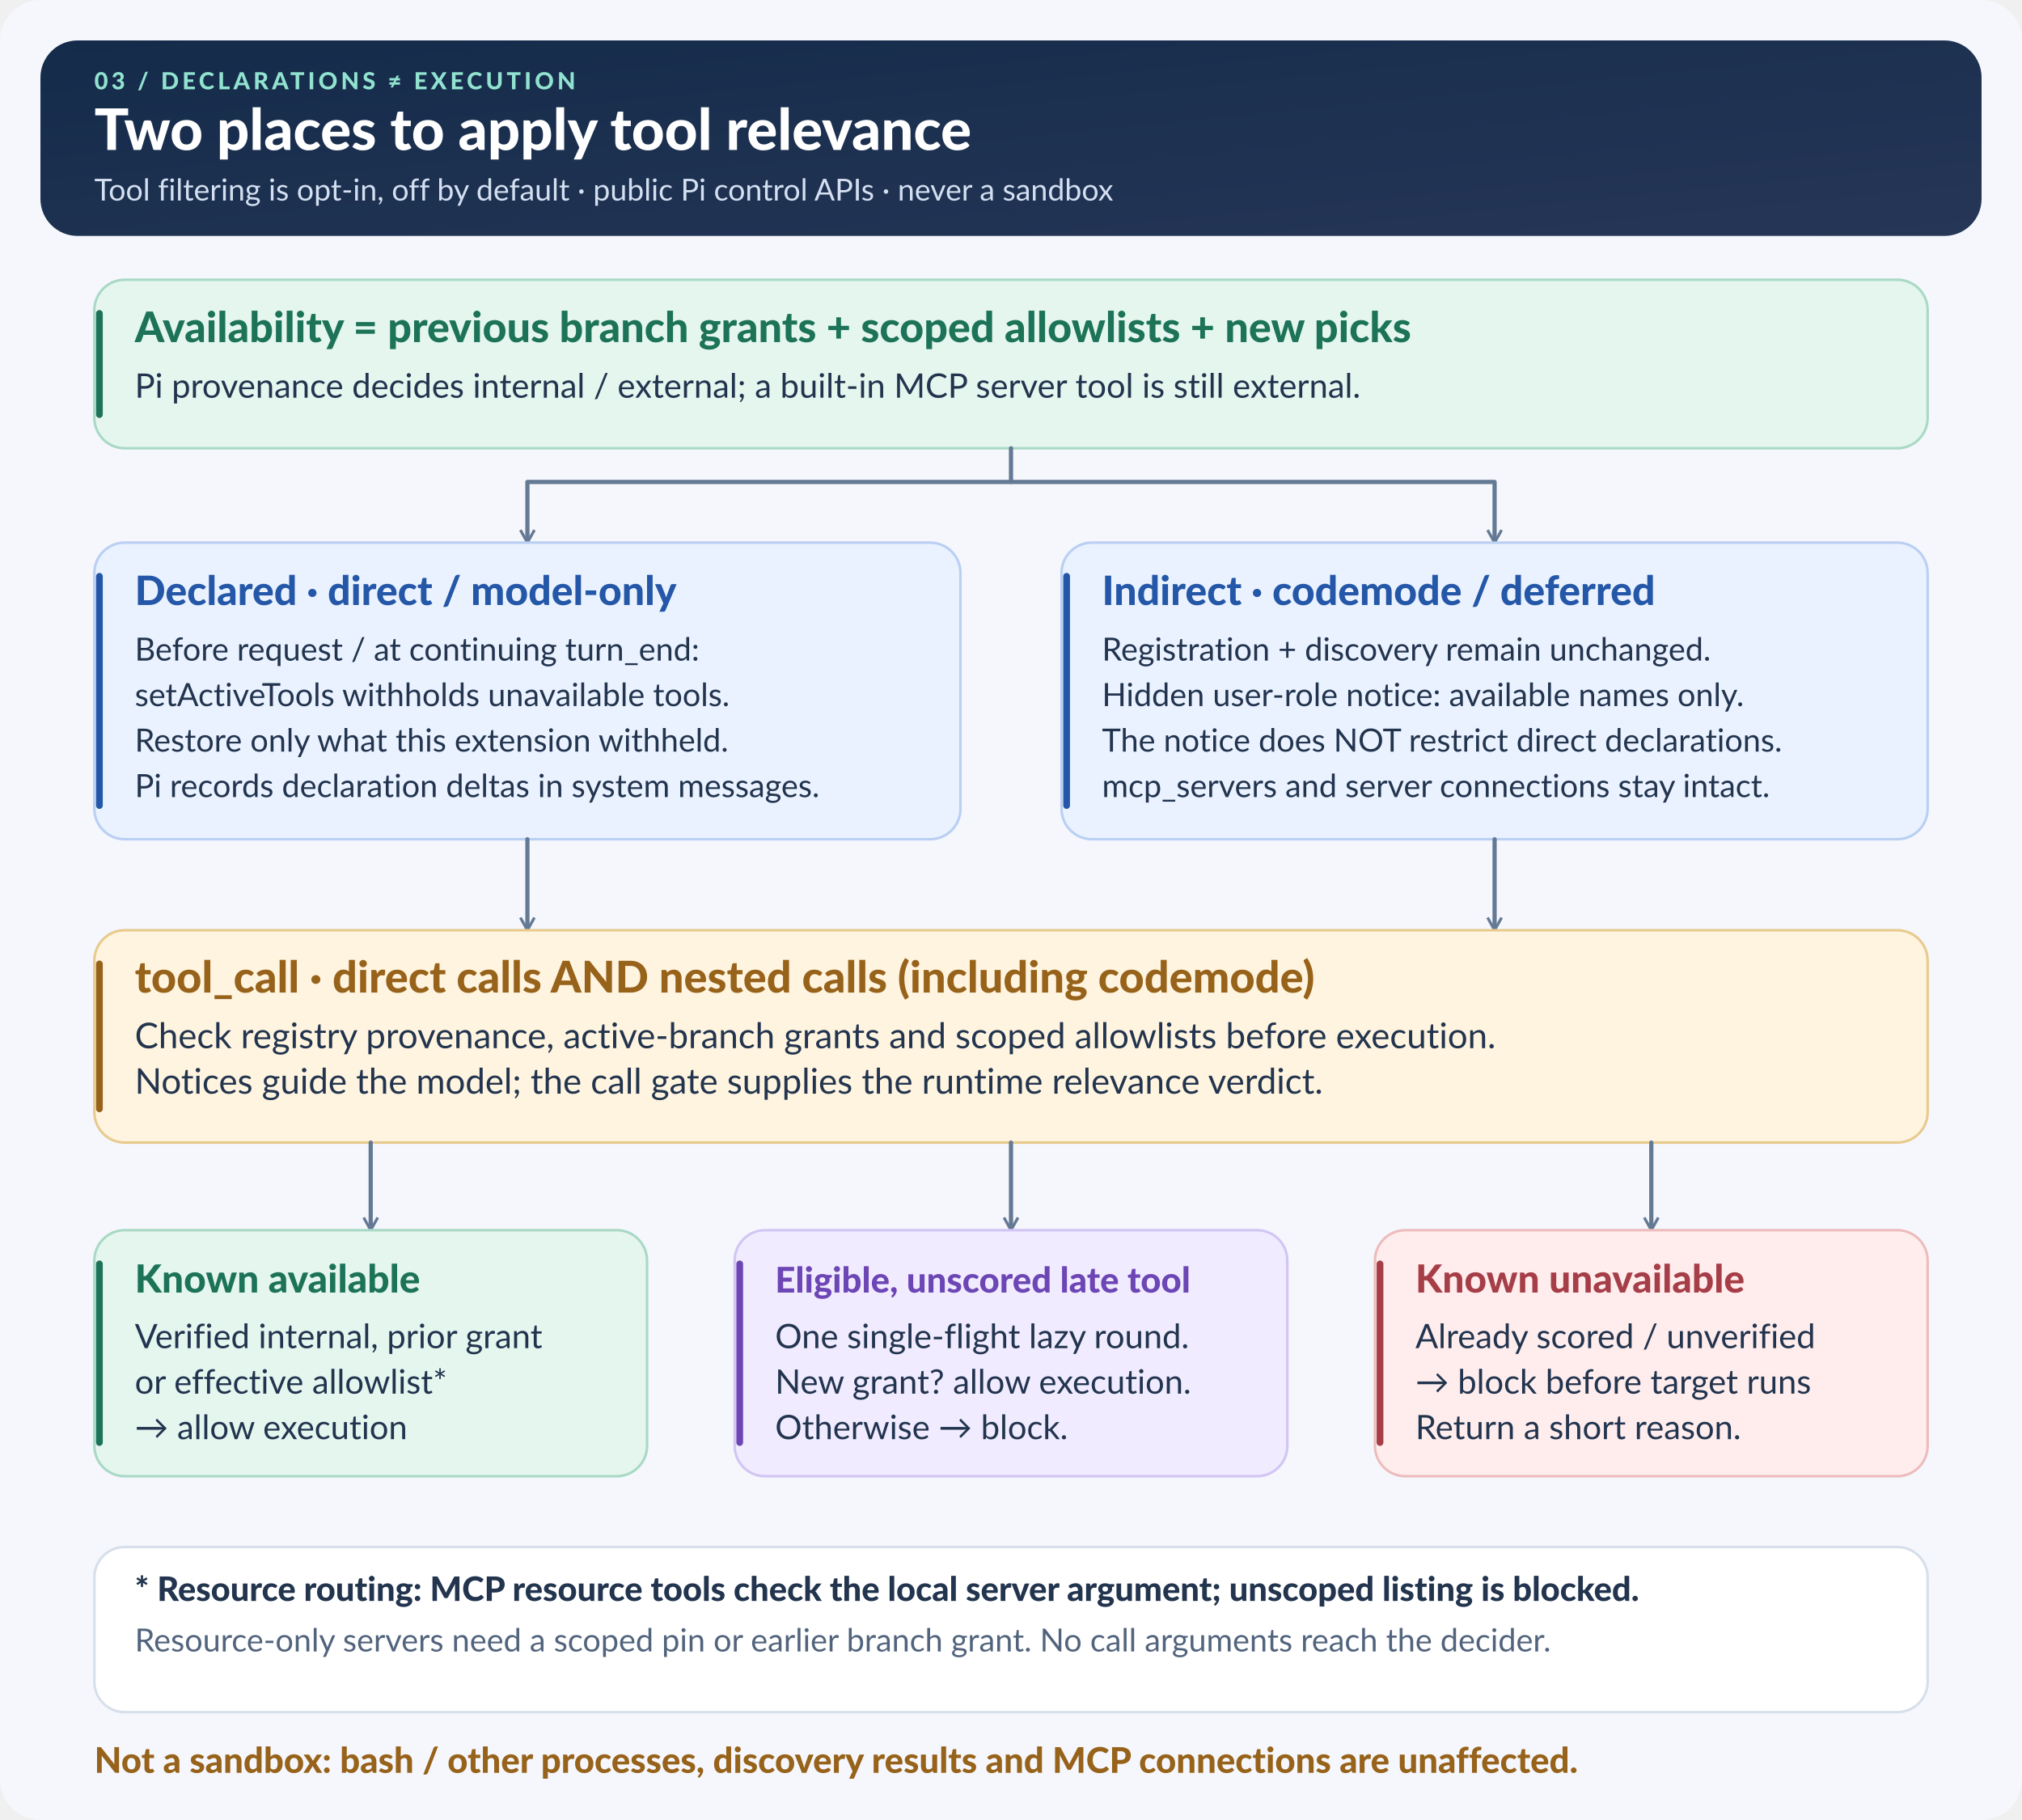
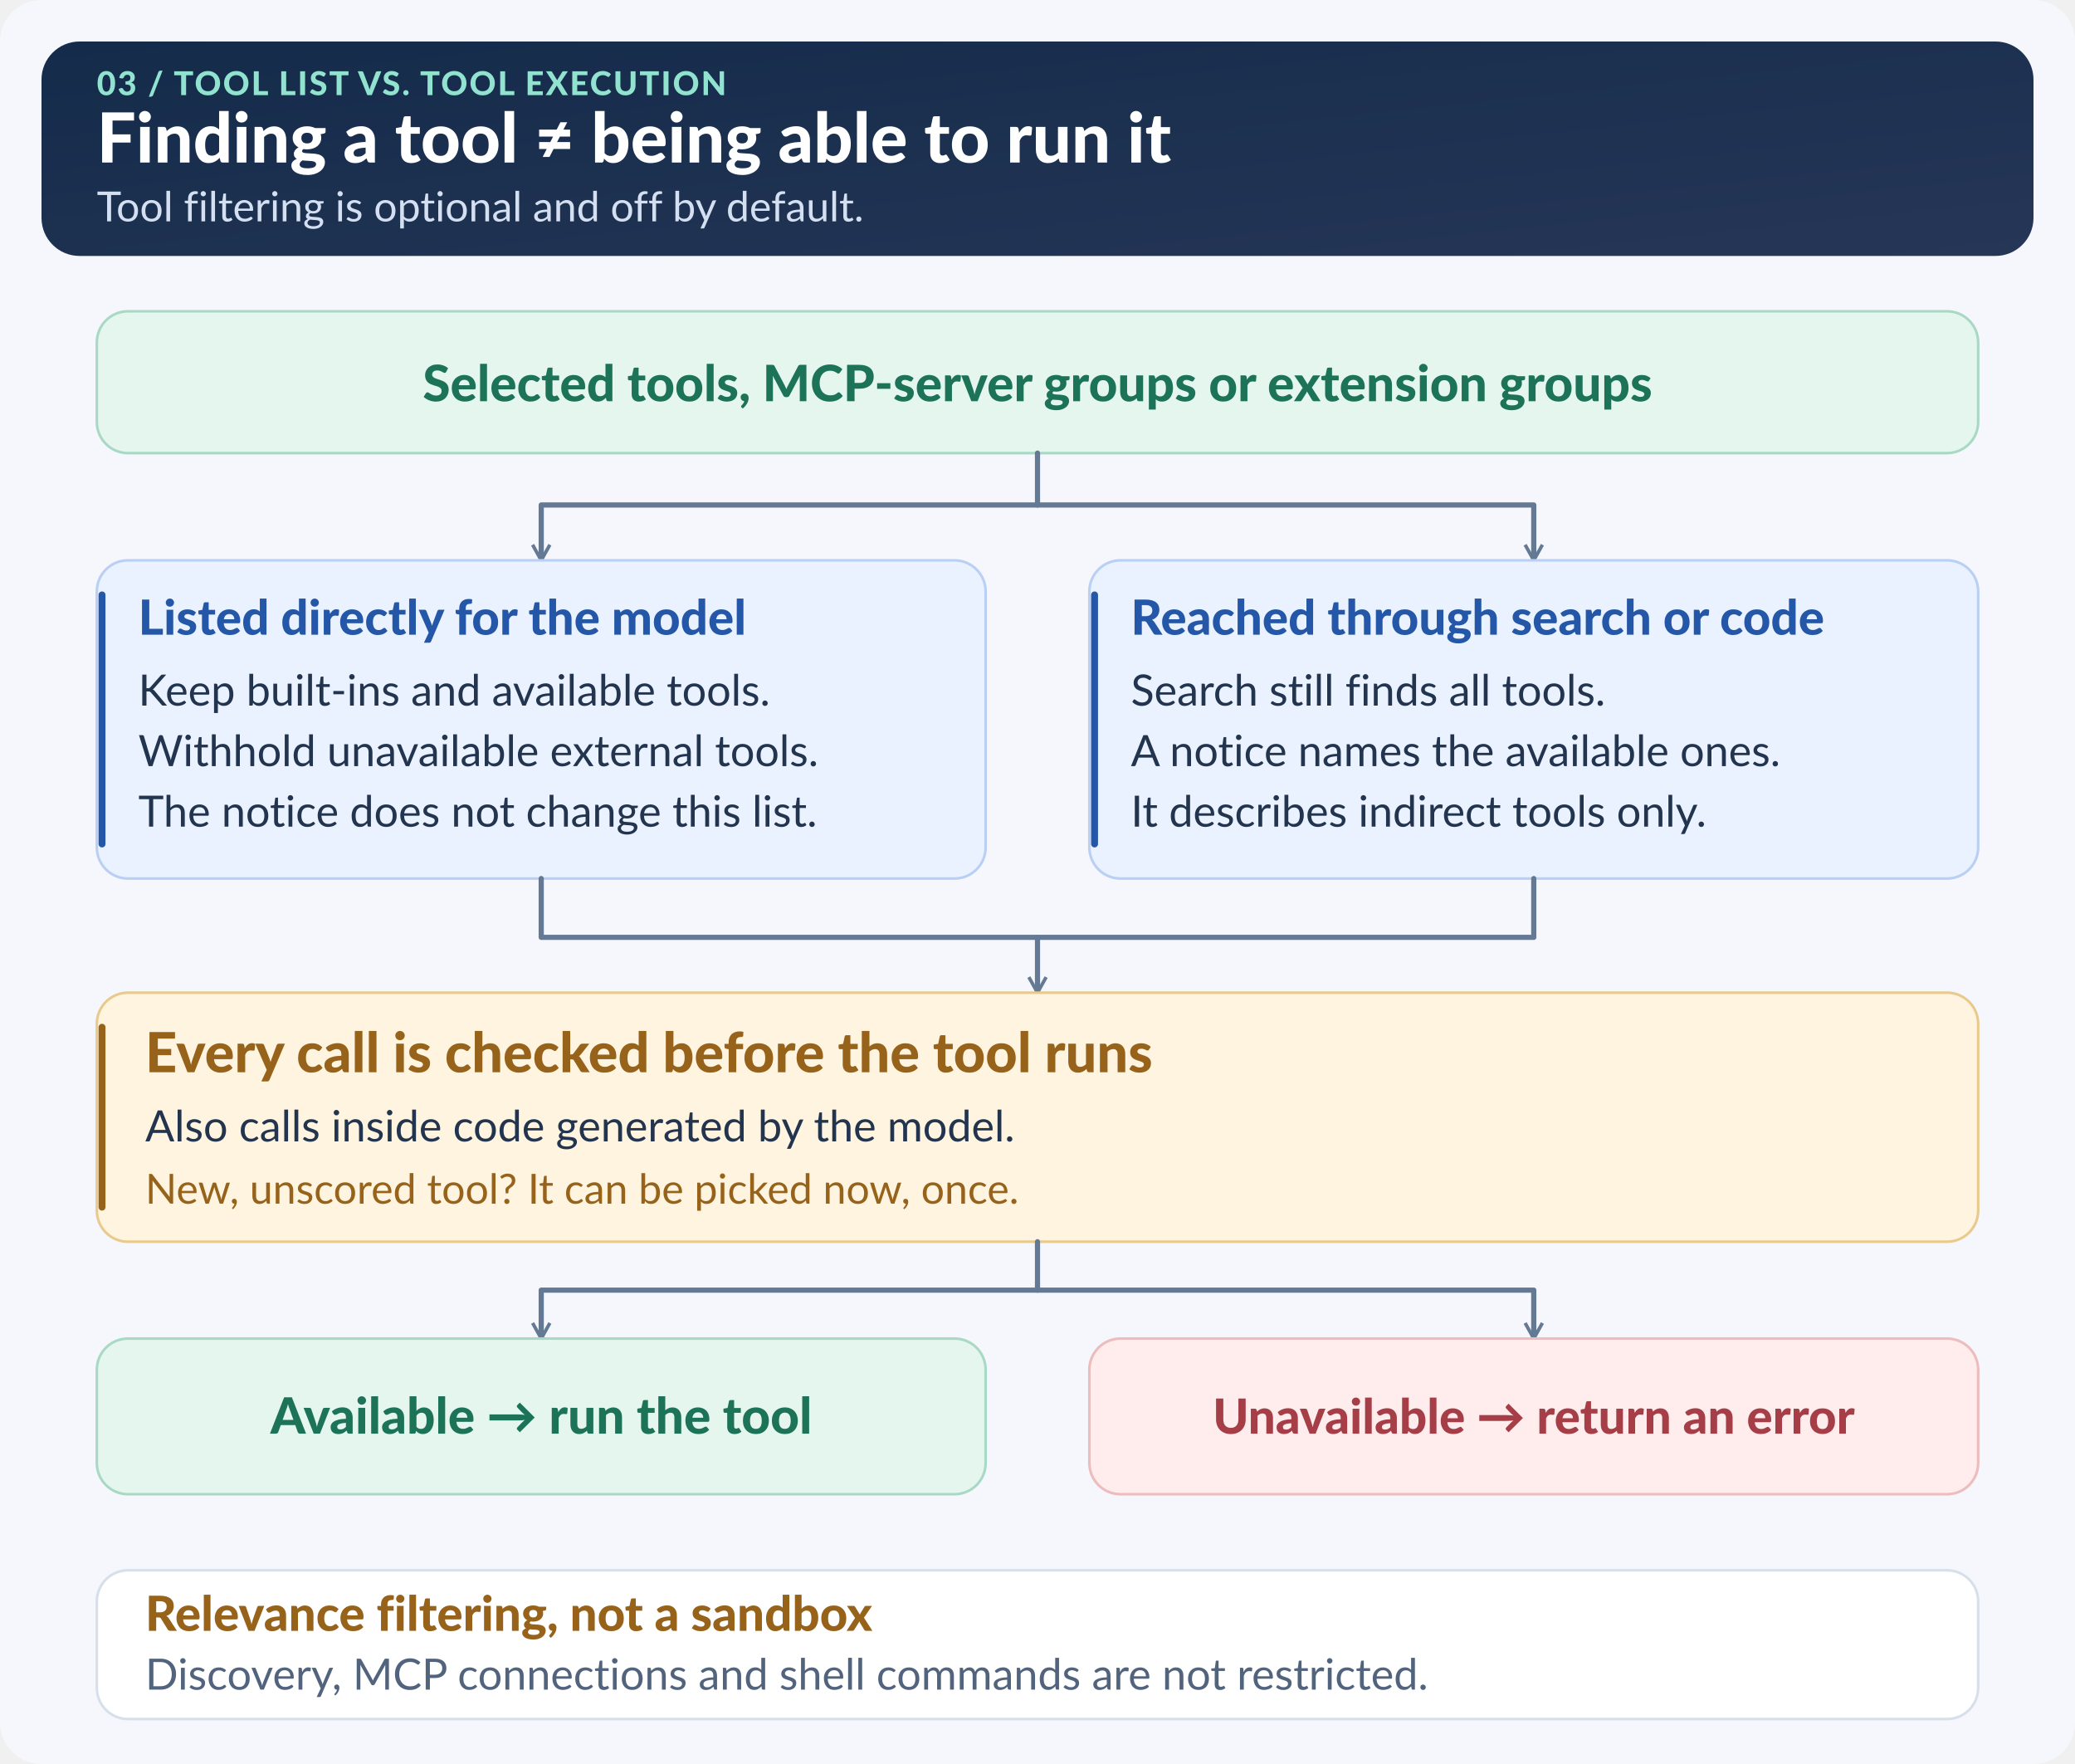
- <svg xmlns="http://www.w3.org/2000/svg" width="1200" height="1080" viewBox="0 0 1200 1080" role="img" aria-labelledby="title desc">
+ <svg xmlns="http://www.w3.org/2000/svg" width="1200" height="1020" viewBox="0 0 1200 1020" role="img" aria-labelledby="title desc">
  <defs>
    <linearGradient id="header" x2="1" y2="1">
      <stop stop-color="#142b4a" />
      <stop offset="1" stop-color="#263657" />
    </linearGradient>
-     <marker id="arrow" viewBox="0 0 12 12" refX="10" refY="6" markerWidth="10" markerHeight="10" orient="auto-start-reverse" markerUnits="userSpaceOnUse">
+     <marker id="arrow" viewBox="0 0 12 12" refX="10" refY="6" markerWidth="12" markerHeight="12" orient="auto-start-reverse" markerUnits="userSpaceOnUse">
      <path d="M 1 1 L 10 6 L 1 11" fill="none" stroke="#647994" stroke-width="2" stroke-linejoin="round" />
    </marker>
    <style>
    text { font-family: Lato, 'DejaVu Sans', sans-serif; fill: #22344e; }
-     .title { font-size: 24px; font-weight: 800; }
-     .body { font-size: 20px; }
-     .small { font-size: 18px; fill: #52647d; }
-     .mono { font-family: 'DejaVu Sans Mono', monospace; font-size: 18px; }
-     .flow { fill: none; stroke: #647994; stroke-width: 2.5; stroke-linecap: round; stroke-linejoin: round; marker-end: url(#arrow); }
+     .body { font-size: 25px; }
+     .flow { fill: none; stroke: #647994; stroke-width: 3; stroke-linecap: round; stroke-linejoin: round; marker-end: url(#arrow); }
+     .join { fill: none; stroke: #647994; stroke-width: 3; stroke-linecap: round; stroke-linejoin: round; }
  </style>
  </defs>
-   <rect width="1200" height="1080" rx="24" fill="#f5f7fc" />
-   <rect x="24" y="24" width="1152" height="116" rx="22" fill="url(#header)" />
-   <text x="56" y="53" style="font-size:14px;fill:#91e3d0;font-weight:800;" letter-spacing="2">03 / DECLARATIONS ≠ EXECUTION</text>
-   <text x="56" y="89" style="font-size:34px;fill:#ffffff;font-weight:800;">Two places to apply tool relevance</text>
-   <text x="56" y="119" style="font-size:18px;fill:#d4e0f1;">Tool filtering is opt-in, off by default · public Pi control APIs · never a sandbox</text>
-   <rect x="56" y="166" width="1088" height="100" rx="18" fill="#e5f6ef" stroke="#a9d9c5" stroke-width="1.5" />
-   <rect x="57" y="184" width="4" height="64" rx="2" fill="#1d7358" stroke="none" stroke-width="1.5" />
-   <text x="80" y="203" style="font-size:25px;fill:#1d7358;font-weight:800;">Availability = previous branch grants + scoped allowlists + new picks</text>
-   <text x="80" y="236" style="font-size:20px;">Pi provenance decides internal / external; a built-in MCP server tool is still external.</text>
-   <path class="flow" d="M 600 266 V 286 H 313 V 322" />
-   <path class="flow" d="M 600 286 H 887 V 322" />
-   <rect x="56" y="322" width="514" height="176" rx="18" fill="#eaf2ff" stroke="#b9cff3" stroke-width="1.5" />
-   <rect x="57" y="340" width="4" height="140" rx="2" fill="#2457a7" stroke="none" stroke-width="1.5" />
-   <text x="80" y="359" style="font-size:24px;fill:#2457a7;font-weight:800;">Declared · direct / model-only</text>
-   <text x="80" y="392" style="font-size:19px;">Before request / at continuing turn_end:</text>
-   <text x="80" y="419" style="font-size:19px;">setActiveTools withholds unavailable tools.</text>
-   <text x="80" y="446" style="font-size:19px;">Restore only what this extension withheld.</text>
-   <text x="80" y="473" style="font-size:19px;">Pi records declaration deltas in system messages.</text>
-   <rect x="630" y="322" width="514" height="176" rx="18" fill="#eaf2ff" stroke="#b9cff3" stroke-width="1.5" />
-   <rect x="631" y="340" width="4" height="140" rx="2" fill="#2457a7" stroke="none" stroke-width="1.5" />
-   <text x="654" y="359" style="font-size:24px;fill:#2457a7;font-weight:800;">Indirect · codemode / deferred</text>
-   <text x="654" y="392" style="font-size:19px;">Registration + discovery remain unchanged.</text>
-   <text x="654" y="419" style="font-size:19px;">Hidden user-role notice: available names only.</text>
-   <text x="654" y="446" style="font-size:19px;">The notice does NOT restrict direct declarations.</text>
-   <text x="654" y="473" style="font-size:19px;">mcp_servers and server connections stay intact.</text>
-   <path class="flow" d="M 313 498 V 552" />
-   <path class="flow" d="M 887 498 V 552" />
-   <rect x="56" y="552" width="1088" height="126" rx="18" fill="#fff4df" stroke="#e8ca8d" stroke-width="1.5" />
-   <rect x="57" y="570" width="4" height="90" rx="2" fill="#97621a" stroke="none" stroke-width="1.5" />
-   <text x="80" y="589" style="font-size:26px;fill:#97621a;font-weight:800;">tool_call · direct calls AND nested calls (including codemode)</text>
-   <text x="80" y="622" style="font-size:21px;">Check registry provenance, active-branch grants and scoped allowlists before execution.</text>
-   <text x="80" y="649" style="font-size:21px;">Notices guide the model; the call gate supplies the runtime relevance verdict.</text>
-   <path class="flow" d="M 220 678 V 730" />
-   <path class="flow" d="M 600 678 V 730" />
-   <path class="flow" d="M 980 678 V 730" />
-   <rect x="56" y="730" width="328" height="146" rx="18" fill="#e5f6ef" stroke="#a9d9c5" stroke-width="1.5" />
-   <rect x="57" y="748" width="4" height="110" rx="2" fill="#1d7358" stroke="none" stroke-width="1.5" />
-   <text x="80" y="767" style="font-size:23px;fill:#1d7358;font-weight:800;">Known available</text>
-   <text x="80" y="800" style="font-size:20px;">Verified internal, prior grant</text>
-   <text x="80" y="827" style="font-size:20px;">or effective allowlist*</text>
-   <text x="80" y="854" style="font-size:20px;">→ allow execution</text>
-   <rect x="436" y="730" width="328" height="146" rx="18" fill="#f0ebff" stroke="#d2c5f4" stroke-width="1.5" />
-   <rect x="437" y="748" width="4" height="110" rx="2" fill="#6d46b5" stroke="none" stroke-width="1.5" />
-   <text x="460" y="767" style="font-size:21px;fill:#6d46b5;font-weight:800;">Eligible, unscored late tool</text>
-   <text x="460" y="800" style="font-size:20px;">One single-flight lazy round.</text>
-   <text x="460" y="827" style="font-size:20px;">New grant? allow execution.</text>
-   <text x="460" y="854" style="font-size:20px;">Otherwise → block.</text>
-   <rect x="816" y="730" width="328" height="146" rx="18" fill="#ffeded" stroke="#edbcbc" stroke-width="1.5" />
-   <rect x="817" y="748" width="4" height="110" rx="2" fill="#a63e48" stroke="none" stroke-width="1.5" />
-   <text x="840" y="767" style="font-size:23px;fill:#a63e48;font-weight:800;">Known unavailable</text>
-   <text x="840" y="800" style="font-size:20px;">Already scored / unverified</text>
-   <text x="840" y="827" style="font-size:20px;">→ block before target runs</text>
-   <text x="840" y="854" style="font-size:20px;">Return a short reason.</text>
-   <rect x="56" y="918" width="1088" height="98" rx="18" fill="#ffffff" stroke="#d7dfeb" stroke-width="1.5" />
-   <text x="80" y="950" style="font-size:20px;fill:#22344e;font-weight:800;">* Resource routing: MCP resource tools check the local server argument; unscoped listing is blocked.</text>
-   <text x="80" y="980" style="font-size:19px;fill:#52647d;">Resource-only servers need a scoped pin or earlier branch grant. No call arguments reach the decider.</text>
-   <text x="56" y="1052" style="font-size:21px;fill:#97621a;font-weight:800;">Not a sandbox: bash / other processes, discovery results and MCP connections are unaffected.</text>
+   <rect width="1200" height="1020" rx="24" fill="#f5f7fc" />
+   <rect x="24" y="24" width="1152" height="124" rx="22" fill="url(#header)" />
+   <text x="56" y="55" style="font-size:19px;fill:#91e3d0;font-weight:800;letter-spacing:1px;">03 / TOOL LIST VS. TOOL EXECUTION</text>
+   <text x="56" y="94" style="font-size:40px;fill:#ffffff;font-weight:800;">Finding a tool ≠ being able to run it</text>
+   <text x="56" y="128" style="font-size:24px;fill:#d4e0f1;">Tool filtering is optional and off by default.</text>
+   <rect x="56" y="180" width="1088" height="82" rx="18" fill="#e5f6ef" stroke="#a9d9c5" stroke-width="1.5" />
+   <text x="600" y="232" style="font-size:29px;fill:#1d7358;font-weight:800;" text-anchor="middle">Selected tools, MCP-server groups or extension groups</text>
+   <path class="flow" d="M 600 262 V 292 H 313 V 324" />
+   <path class="flow" d="M 600 292 H 887 V 324" />
+   <rect x="56" y="324" width="514" height="184" rx="18" fill="#eaf2ff" stroke="#b9cff3" stroke-width="1.5" />
+   <rect x="57" y="342" width="4" height="148" rx="2" fill="#2457a7" />
+   <text x="80" y="367" style="font-size:28px;fill:#2457a7;font-weight:800;">Listed directly for the model</text>
+   <text x="80" y="408" class="body">Keep built-ins and available tools.</text>
+   <text x="80" y="443" class="body">Withhold unavailable external tools.</text>
+   <text x="80" y="478" class="body">The notice does not change this list.</text>
+   <rect x="630" y="324" width="514" height="184" rx="18" fill="#eaf2ff" stroke="#b9cff3" stroke-width="1.5" />
+   <rect x="631" y="342" width="4" height="148" rx="2" fill="#2457a7" />
+   <text x="654" y="367" style="font-size:28px;fill:#2457a7;font-weight:800;">Reached through search or code</text>
+   <text x="654" y="408" class="body">Search still finds all tools.</text>
+   <text x="654" y="443" class="body">A notice names the available ones.</text>
+   <text x="654" y="478" class="body">It describes indirect tools only.</text>
+   <path class="join" d="M 313 508 V 542 H 887 V 508" />
+   <path class="flow" d="M 600 542 V 574" />
+   <rect x="56" y="574" width="1088" height="144" rx="18" fill="#fff4df" stroke="#e8ca8d" stroke-width="1.5" />
+   <rect x="57" y="592" width="4" height="108" rx="2" fill="#97621a" />
+   <text x="84" y="620" style="font-size:32px;fill:#97621a;font-weight:800;">Every call is checked before the tool runs</text>
+   <text x="84" y="660" class="body">Also calls inside code generated by the model.</text>
+   <text x="84" y="696" style="font-size:24px;fill:#97621a;">New, unscored tool? It can be picked now, once.</text>
+   <path class="flow" d="M 600 718 V 746 H 313 V 774" />
+   <path class="flow" d="M 600 746 H 887 V 774" />
+   <rect x="56" y="774" width="514" height="90" rx="18" fill="#e5f6ef" stroke="#a9d9c5" stroke-width="1.5" />
+   <text x="313" y="829" style="font-size:29px;fill:#1d7358;font-weight:800;" text-anchor="middle">Available → run the tool</text>
+   <rect x="630" y="774" width="514" height="90" rx="18" fill="#ffeded" stroke="#edbcbc" stroke-width="1.5" />
+   <text x="887" y="829" style="font-size:28px;fill:#a63e48;font-weight:800;" text-anchor="middle">Unavailable → return an error</text>
+   <rect x="56" y="908" width="1088" height="86" rx="18" fill="#ffffff" stroke="#d7dfeb" stroke-width="1.5" />
+   <text x="84" y="943" style="font-size:28px;fill:#97621a;font-weight:800;">Relevance filtering, not a sandbox</text>
+   <text x="84" y="977" style="font-size:25px;fill:#52647d;">Discovery, MCP connections and shell commands are not restricted.</text>
</svg>
